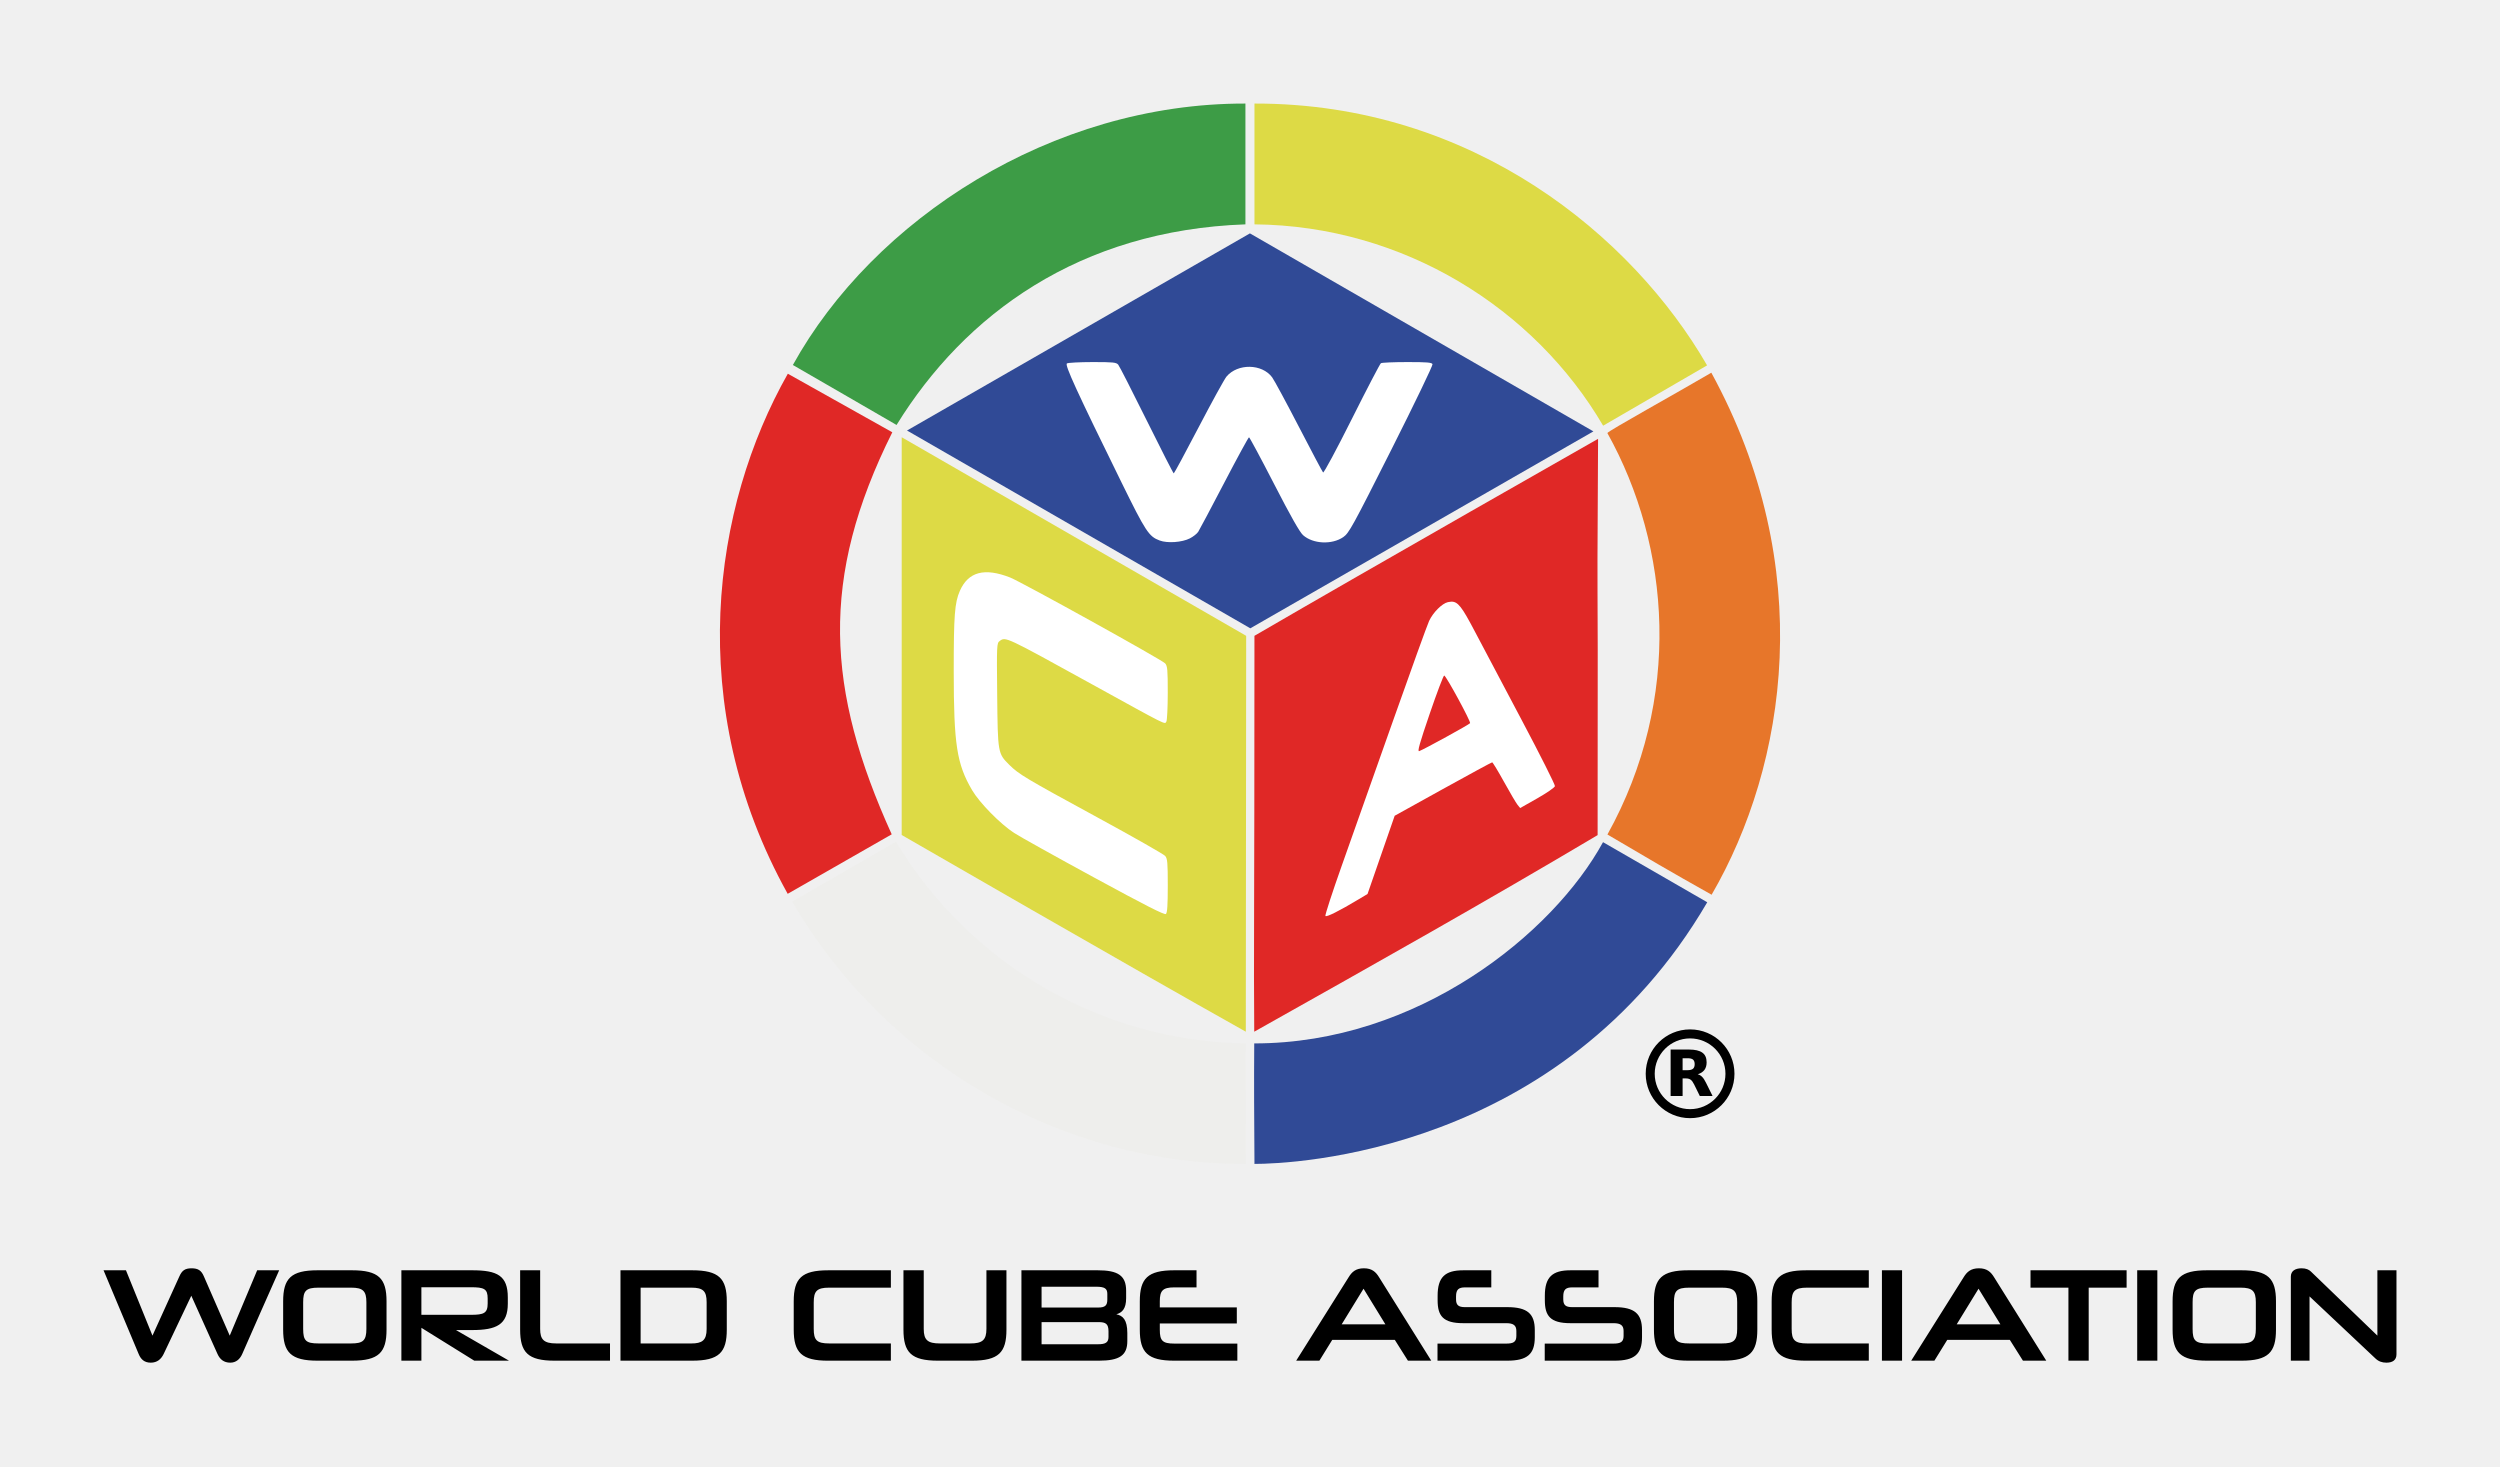
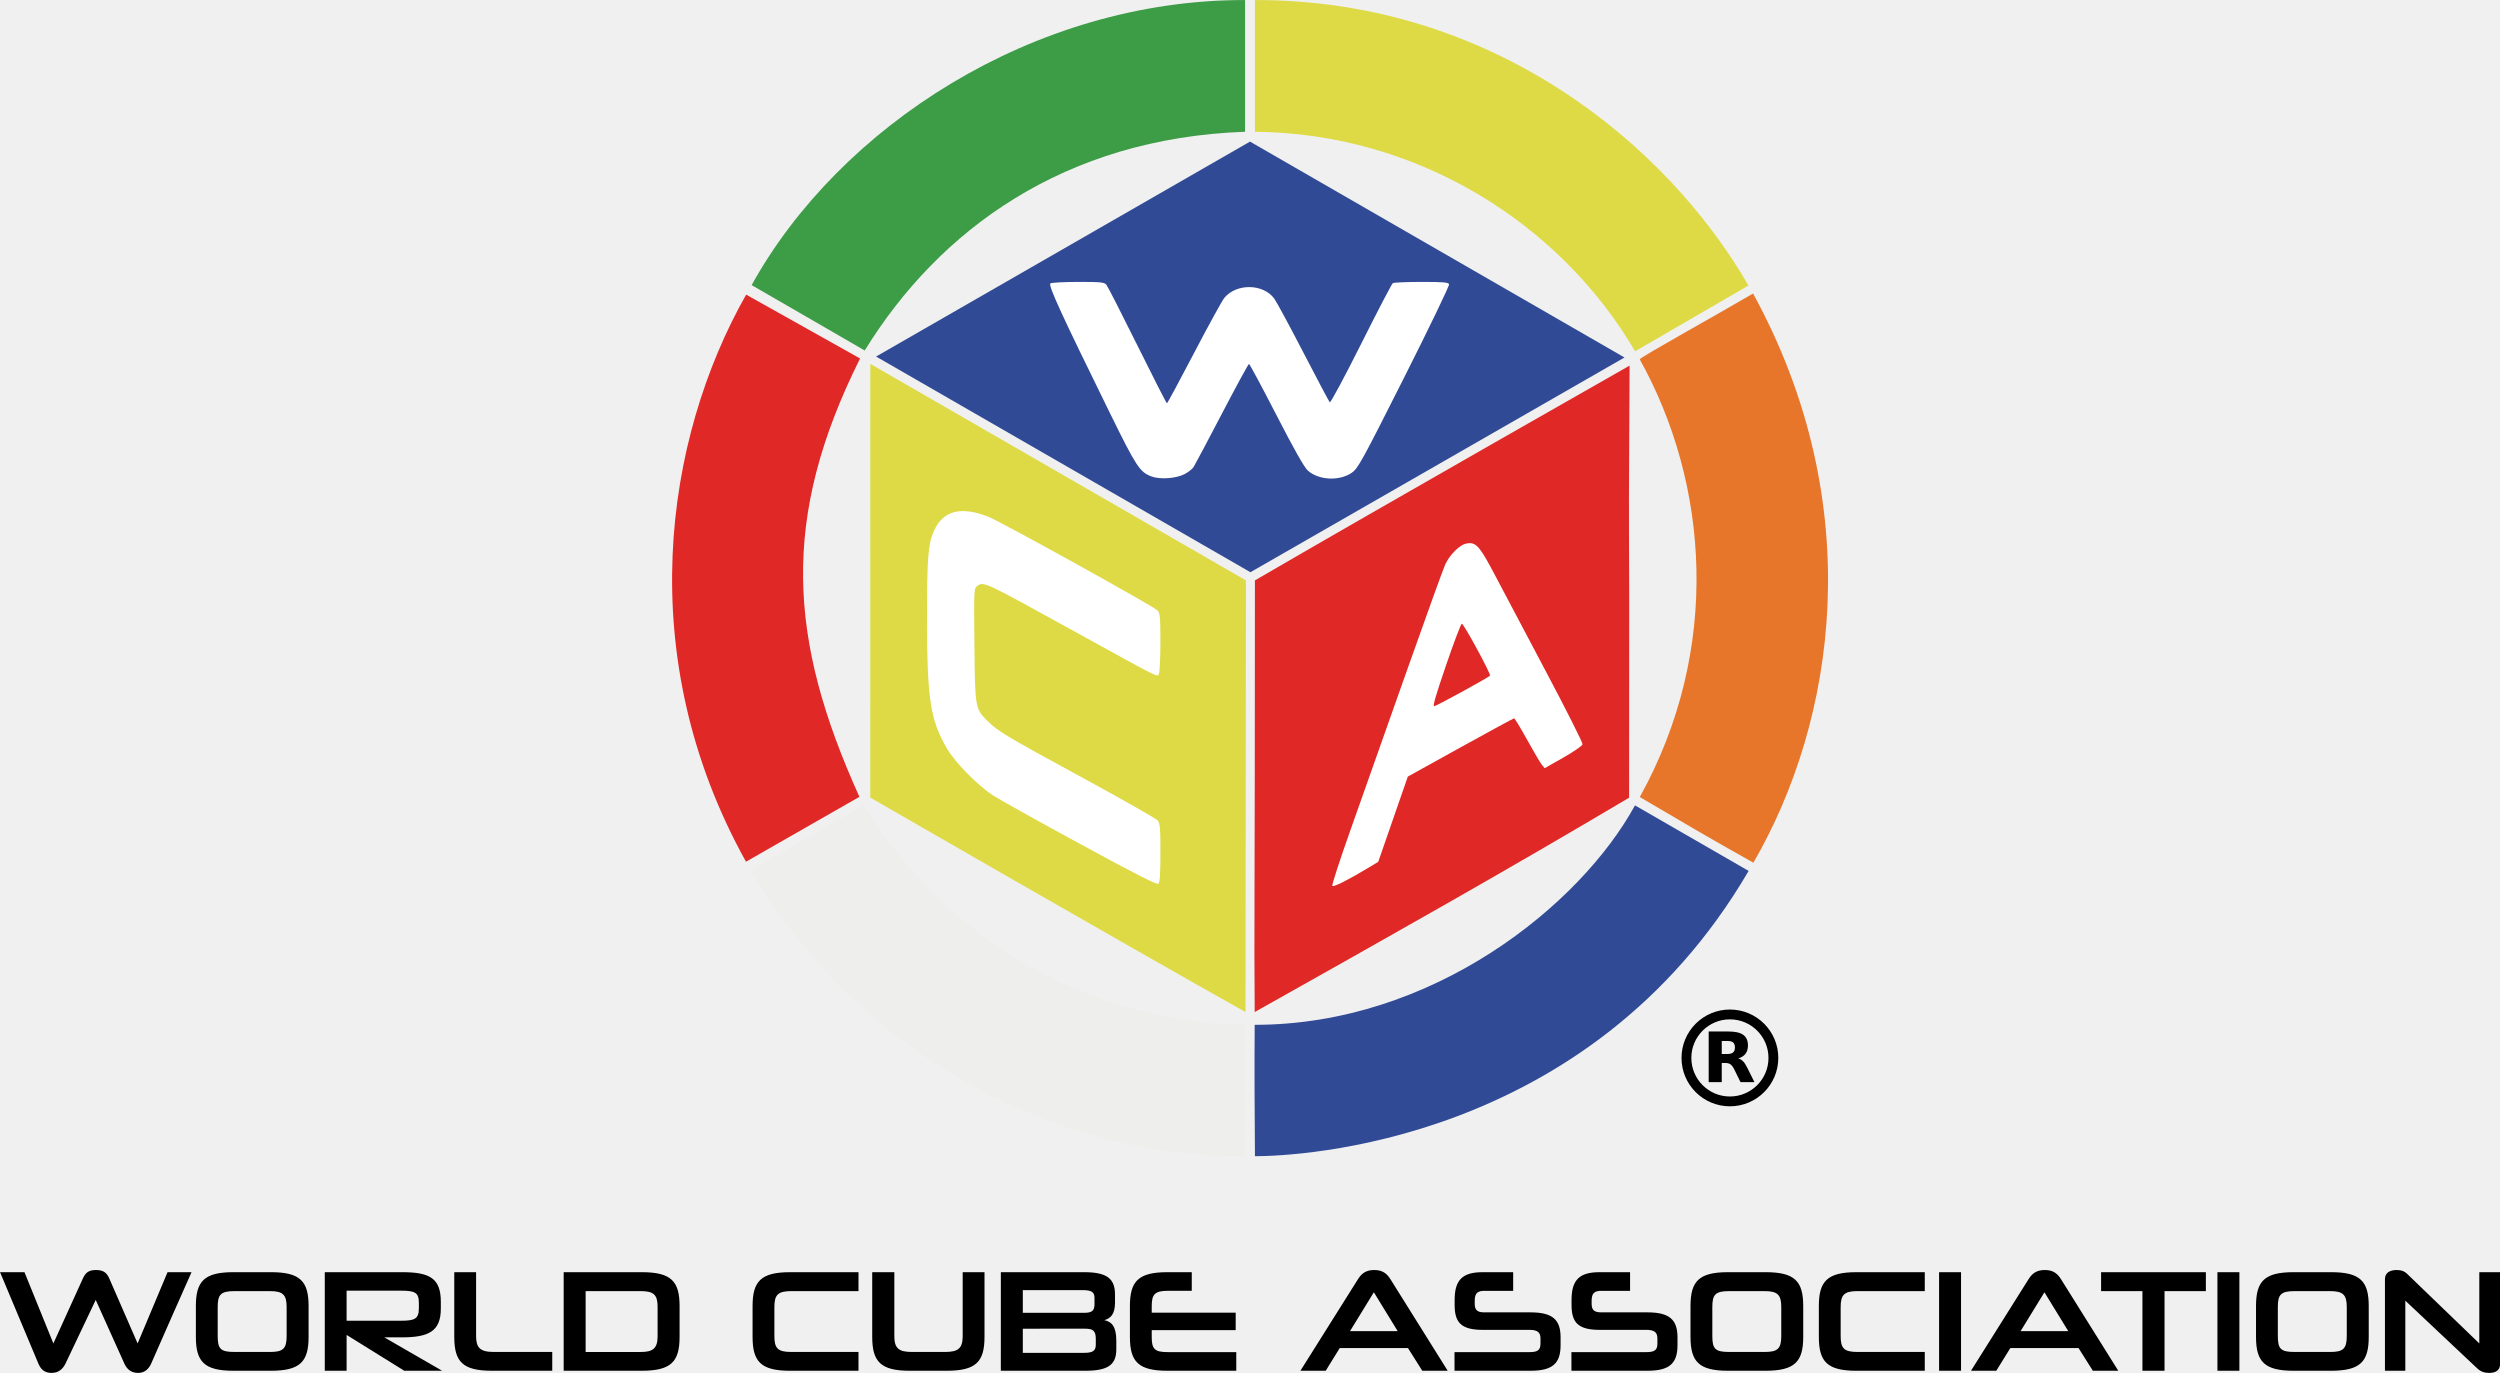
- <svg xmlns="http://www.w3.org/2000/svg" width="603.57" height="353.986" viewBox="0 0 201.19 117.995" version="1.1" id="svg1" xml:space="preserve">
+ <svg xmlns="http://www.w3.org/2000/svg" version="1.1" id="svg1" xml:space="preserve" viewBox="8.33 8.33 184.52 101.33">
  <defs id="defs1" />
  <g id="layer1" transform="translate(-7.738365,-7)">
    <g id="g3312" transform="matrix(0.166663,0,0,0.166663,19.23979,96.48471)">
      <g id="g4" transform="matrix(1.001856,0,0,1,-0.5171301,0)">
        <path style="fill:#ddda45;stroke-width:0.873" d="m 536.253,-428.589 c -0.021,-19.972 -0.023,-27.822 -5e-4,-58.33 105.406,-0.178 182.312,64.218 218.155,126.425 -45.15,26.27 -50.108,29.128 -50.108,29.128 -33.117,-56.639 -96.179,-96.546 -168.047,-97.223 z" id="path8" />
        <path style="fill:#ddda45;stroke-width:0.873" d="m 366.22,-133.728 0.015,-192.06 166.022,95.886 -0.179,191.156 C 476.517,-69.928 366.22,-133.728 366.22,-133.728 Z" id="path2730-7" />
        <path style="fill:#e7762a;stroke-width:0.873" d="m 706.371,-133.964 c 36.272,-65.476 30.508,-138.951 -0.03,-193.855 0.396,-1.032 33.463,-19.339 50.104,-29.137 51.219,93.815 36.52,189.217 0.142,252.073 -20.354,-11.427 -31.067,-17.784 -50.216,-29.081 z" id="path2726-5" />
        <path style="fill:#e02826;stroke-width:0.873" d="m 311.348,-356.462 50.352,28.277 c -35.185,70.658 -31.886,124.211 -0.287,194.132 l -50.135,28.724 c -50.425,-90.849 -36.123,-187.146 0.07,-251.133 z" id="path4" />
        <path style="fill:#e02826;stroke-width:0.873" d="m 536.242,-229.908 c 56.137,-32.739 165.617,-95.118 165.617,-95.118 -0.676,128.214 0.053,8.158 -0.218,191.352 -54.39,32.373 -105.233,61.003 -165.502,94.928 -0.315,-40.224 0.103,-46.619 0.103,-191.162 z" id="path2724-0" />
        <path style="fill:#3d9c46;stroke-width:0.873" d="m 313.773,-360.677 c 38.71,-70.102 124.625,-126.439 218.121,-126.241 v 58.33 c -79.93,2.845 -135.217,43.397 -168.143,96.873 -19.035,-11.012 -28.323,-16.475 -49.977,-28.962 z" id="path2722-4" />
        <path id="path2802-6" d="m 363.467,-130.49 c 36.872,61.387 101.902,96.577 168.558,97.4 l 0.052,58.184 C 444.561,25.63 359.247,-22.729 313.432,-101.575 Z" style="fill:#eeeeec;stroke-width:0.873" />
        <path style="fill:#304a96;stroke-width:0.873" d="m 368.784,-329.039 165.281,-95.19 165.544,95.606 -165.36,95.093 z" id="path5" />
        <path style="fill:#304a96;stroke-width:0.873" d="m 536.252,25.093 c -0.15,-22.247 -0.263,-38.397 -0.113,-58.184 78.824,0.022 144.072,-53.089 168.106,-97.179 21.654,12.497 29.748,17.204 50.235,29.023 C 683.821,20.035 554.379,25.093 536.252,25.093 Z" id="path2720-5" />
        <path style="fill:#ffffff;fill-opacity:1;stroke-width:0.873" d="m 494.472,-109.239 c 0,-11.246 -0.164,-13.101 -1.272,-14.394 -0.699,-0.816 -15.496,-9.238 -32.88,-18.716 -34.427,-18.769 -37.648,-20.694 -42.213,-25.236 -5.55,-5.522 -5.575,-5.664 -5.858,-33.805 -0.243,-24.175 -0.206,-24.977 1.188,-25.998 2.913,-2.133 2.422,-2.363 44.543,20.905 36.859,20.362 34.93,19.391 35.805,18.007 0.365,-0.577 0.668,-6.816 0.675,-13.866 0.011,-11.181 -0.151,-13.002 -1.261,-14.264 -1.482,-1.687 -69.352,-39.351 -74.692,-41.45 -12.363,-4.861 -20.158,-2.799 -24.23,6.409 -2.512,5.682 -2.979,11.788 -2.971,38.871 0.011,35.389 1.46,44.782 8.86,57.404 3.602,6.145 13.578,16.315 20.275,20.672 2.646,1.721 19.977,11.397 38.512,21.501 24.619,13.42 33.945,18.169 34.609,17.621 0.664,-0.549 0.908,-4.217 0.908,-13.66 z" id="path7" />
        <path style="fill:#ffffff;fill-opacity:1;stroke-width:0.873" d="m 505.1,-276.945 c 1.626,-0.829 3.445,-2.263 4.042,-3.185 0.597,-0.922 6.236,-11.568 12.531,-23.658 6.295,-12.089 11.673,-21.981 11.951,-21.981 0.278,0 5.725,10.165 12.104,22.59 7.967,15.517 12.334,23.243 13.95,24.675 4.823,4.276 13.933,4.702 19.408,0.907 2.718,-1.884 4.51,-5.152 23.164,-42.245 11.12,-22.112 20.041,-40.665 19.824,-41.231 -0.318,-0.828 -2.69,-1.026 -12.225,-1.017 -6.507,0.009 -12.2,0.251 -12.652,0.545 -0.452,0.294 -6.769,12.43 -14.038,26.97 -7.352,14.706 -13.489,26.152 -13.83,25.796 -0.338,-0.352 -5.596,-10.287 -11.685,-22.076 -6.089,-11.79 -11.883,-22.534 -12.876,-23.877 -4.878,-6.595 -16.588,-6.788 -21.987,-0.363 -0.983,1.169 -7.018,12.167 -13.413,24.438 -6.394,12.272 -11.802,22.316 -12.016,22.32 -0.215,0.009 -6.088,-11.519 -13.052,-25.607 -6.964,-14.088 -13.134,-26.186 -13.71,-26.886 -0.917,-1.113 -2.463,-1.27 -12.38,-1.26 -6.233,0.009 -11.791,0.302 -12.353,0.657 -1.12,0.709 4.584,13.165 26.312,57.463 11.69,23.832 13.178,26.099 18.406,28.046 3.752,1.397 10.749,0.905 14.525,-1.022 z" id="path6" />
        <path id="path2" style="fill:#ffffff;fill-opacity:1;stroke-width:0.873" d="m 631.02,-246.392 c -0.473,0.021 -0.975,0.098 -1.521,0.218 -2.823,0.62 -7.136,4.938 -9.08,9.086 -0.835,1.782 -8.73,23.677 -17.542,48.655 -8.812,24.978 -19.817,56.135 -24.455,69.239 -4.638,13.104 -8.23,24.153 -7.981,24.554 0.441,0.714 6.654,-2.399 15.952,-7.995 l 4.359,-2.623 6.538,-18.882 6.542,-18.879 23.234,-12.9 c 12.781,-7.094 23.47,-12.896 23.753,-12.896 0.283,0 2.865,4.263 5.737,9.475 2.872,5.212 5.792,10.179 6.487,11.037 l 1.262,1.562 8.268,-4.693 c 4.547,-2.582 8.37,-5.23 8.496,-5.887 0.126,-0.657 -7.094,-15.039 -16.044,-31.959 -8.95,-16.92 -19.159,-36.26 -22.689,-42.979 -6.077,-11.569 -8.004,-14.28 -11.317,-14.134 z m -3.312,35.65 c 1.024,0.328 12.917,22.287 12.466,23.016 -0.405,0.656 -22.034,12.56 -24.52,13.497 -0.982,0.37 0.129,-3.593 5.085,-18.122 3.489,-10.226 6.624,-18.501 6.968,-18.391 z" />
      </g>
      <g id="g1" transform="matrix(1.746326,0,0,1.746326,829.9883,-617.4558)">
        <g id="g2" transform="matrix(0.1245845,0,0,0.1245845,-46.75477,344.2134)">
          <g id="g3" transform="translate(-93.69652,-2082.586)">
            <circle cx="87.888" cy="2073.02" r="88.5" fill="none" stroke="#000000" stroke-width="20" id="circle1" />
            <path d="m 82.488,2065.02 c 5.5,0 9.5,-1.1 11.9,-3.2 2.4,-2 3.7,-5.4 3.7,-10.2 0,-4.7 -1.3,-8 -3.7,-10.1 -2.4,-2 -6.4,-3 -11.9,-3 h -11.2 v 26.5 h 11.2 m -11.2,18.3 v 39 H 44.688 v -103.1 h 40.6 c 13.6,0 23.5,2.3 29.8,6.9 6.4,4.5 9.5,11.7 9.5,21.6 0,6.8 -1.6,12.4 -4.9,16.8 -3.3,4.3 -8.2,7.6 -14.9,9.6 3.7,0.9 6.9,2.8 9.8,5.7 2.9,2.9 5.8,7.3 8.7,13.3 l 14.5,29.2 h -28.3 l -12.6,-25.6 c -2.5,-5.1 -5.1,-8.7 -7.7,-10.5 -2.6,-1.9 -6.1,-2.9 -10.4,-2.9 h -7.5" id="path1" />
          </g>
        </g>
      </g>
    </g>
    <path style="font-size:10.667px;font-family:Neuropolitical;-inkscape-font-specification:Neuropolitical;text-align:center;text-anchor:middle;stroke-width:1.3;stroke-linejoin:round" d="m 25.245,115.969 c 0.192,0.427 0.512,0.693 1.024,0.693 0.469,0 0.779,-0.288 0.96,-0.693 0.469,-1.099 2.485,-5.632 2.976,-6.741 h -1.771 l -2.208,5.259 -2.08,-4.768 c -0.203,-0.48 -0.469,-0.651 -0.992,-0.651 -0.523,0 -0.768,0.171 -0.981,0.651 l -2.165,4.768 -2.133,-5.259 h -1.803 l 2.827,6.741 c 0.171,0.416 0.448,0.693 0.971,0.693 0.512,0 0.832,-0.277 1.035,-0.693 l 2.229,-4.693 z m 10.816,0.533 c 2.155,0 2.784,-0.661 2.784,-2.496 v -2.283 c 0,-1.835 -0.629,-2.496 -2.784,-2.496 h -2.763 c -2.144,0 -2.773,0.661 -2.773,2.496 v 2.283 c 0,1.835 0.629,2.496 2.773,2.496 z m 1.163,-2.56 c 0,0.949 -0.277,1.173 -1.227,1.173 h -2.624 c -1.024,0 -1.237,-0.224 -1.237,-1.173 v -2.144 c 0,-0.907 0.213,-1.173 1.237,-1.173 h 2.624 c 0.949,0 1.227,0.267 1.227,1.173 z m 11.477,2.56 -4.267,-2.464 h 1.28 c 1.984,0 2.891,-0.437 2.891,-2.123 v -0.501 c 0,-1.749 -0.832,-2.187 -2.869,-2.187 H 40.04 v 7.275 h 1.611 v -2.645 l 4.256,2.645 z m -1.717,-4.608 c 0,0.789 -0.309,0.917 -1.355,0.917 h -3.979 v -2.219 h 3.979 c 1.067,0 1.355,0.128 1.355,0.907 z m 9.845,4.608 v -1.387 H 52.509 c -1.024,0 -1.301,-0.331 -1.301,-1.173 v -4.715 h -1.611 v 4.779 c 0,1.835 0.629,2.496 2.773,2.496 z m 6.603,0 c 2.165,0 2.795,-0.661 2.795,-2.496 v -2.283 c 0,-1.835 -0.629,-2.496 -2.795,-2.496 h -5.76 v 7.275 z m 1.173,-2.549 c 0,0.917 -0.363,1.163 -1.237,1.163 h -4.075 v -4.491 h 4.075 c 0.96,0 1.237,0.277 1.237,1.173 z m 14.827,2.549 v -1.387 h -4.96 c -1.003,0 -1.248,-0.267 -1.248,-1.173 v -2.133 c 0,-0.896 0.245,-1.184 1.237,-1.184 h 4.971 v -1.397 h -5.045 c -2.144,0 -2.773,0.661 -2.773,2.496 v 2.283 c 0,1.835 0.629,2.496 2.773,2.496 z m 6.517,0 c 2.155,0 2.784,-0.661 2.784,-2.496 v -4.779 h -1.611 v 4.715 c 0,0.907 -0.331,1.173 -1.301,1.173 h -2.443 c -0.971,0 -1.301,-0.267 -1.301,-1.163 v -4.725 H 80.445 v 4.779 c 0,1.835 0.629,2.496 2.773,2.496 z m 3.989,0 h 6.24 c 1.653,0 2.283,-0.427 2.283,-1.579 v -0.64 c 0,-1.077 -0.363,-1.408 -0.885,-1.515 0.459,-0.128 0.789,-0.437 0.789,-1.291 v -0.597 c 0,-1.216 -0.64,-1.653 -2.293,-1.653 h -6.133 z m 6.208,-3.104 c 0.587,0 0.8,0.149 0.8,0.747 v 0.448 c 0,0.448 -0.245,0.587 -0.853,0.587 h -4.533 v -1.781 z M 95.944,110.55 c 0.683,0 0.907,0.139 0.907,0.576 v 0.459 c 0,0.48 -0.181,0.64 -0.747,0.64 h -4.544 v -1.675 z m 11.371,5.952 v -1.376 h -5.077 c -0.949,0 -1.163,-0.235 -1.163,-1.109 v -0.512 h 6.197 v -1.291 h -6.197 v -0.491 c 0,-0.843 0.224,-1.12 1.163,-1.12 h 1.792 v -1.376 h -1.792 c -2.144,0 -2.773,0.661 -2.773,2.496 v 2.283 c 0,1.835 0.629,2.496 2.773,2.496 z m 13.728,0 h 1.877 l -4.203,-6.72 c -0.256,-0.416 -0.565,-0.715 -1.216,-0.715 -0.661,0 -0.971,0.299 -1.227,0.715 l -4.224,6.72 h 1.867 l 1.035,-1.675 h 5.035 z m -3.573,-5.792 1.76,2.869 h -3.52 z m 11.563,5.792 c 1.621,0 2.219,-0.533 2.219,-1.888 v -0.576 c 0,-1.312 -0.597,-1.845 -2.219,-1.845 h -3.403 c -0.523,0 -0.715,-0.171 -0.715,-0.629 v -0.235 c 0,-0.576 0.235,-0.725 0.725,-0.725 h 2.112 v -1.376 h -2.261 c -1.461,0 -2.059,0.555 -2.059,2.048 v 0.363 c 0,1.248 0.427,1.845 2.059,1.845 h 3.467 c 0.565,0 0.811,0.171 0.811,0.629 v 0.395 c 0,0.491 -0.245,0.619 -0.821,0.619 h -5.525 v 1.376 z m 8.629,0 c 1.621,0 2.219,-0.533 2.219,-1.888 v -0.576 c 0,-1.312 -0.597,-1.845 -2.219,-1.845 h -3.403 c -0.523,0 -0.715,-0.171 -0.715,-0.629 v -0.235 c 0,-0.576 0.235,-0.725 0.725,-0.725 h 2.112 v -1.376 h -2.261 c -1.461,0 -2.059,0.555 -2.059,2.048 v 0.363 c 0,1.248 0.427,1.845 2.059,1.845 h 3.467 c 0.565,0 0.811,0.171 0.811,0.629 v 0.395 c 0,0.491 -0.245,0.619 -0.821,0.619 h -5.525 v 1.376 z m 8.715,0 c 2.155,0 2.784,-0.661 2.784,-2.496 v -2.283 c 0,-1.835 -0.629,-2.496 -2.784,-2.496 h -2.763 c -2.144,0 -2.773,0.661 -2.773,2.496 v 2.283 c 0,1.835 0.629,2.496 2.773,2.496 z m 1.163,-2.56 c 0,0.949 -0.277,1.173 -1.227,1.173 h -2.624 c -1.024,0 -1.237,-0.224 -1.237,-1.173 v -2.144 c 0,-0.907 0.213,-1.173 1.237,-1.173 h 2.624 c 0.949,0 1.227,0.267 1.227,1.173 z m 10.592,2.56 v -1.387 h -4.96 c -1.003,0 -1.248,-0.267 -1.248,-1.173 v -2.133 c 0,-0.896 0.245,-1.184 1.237,-1.184 h 4.971 v -1.397 h -5.045 c -2.144,0 -2.773,0.661 -2.773,2.496 v 2.283 c 0,1.835 0.629,2.496 2.773,2.496 z m 2.677,0 v -7.275 h -1.621 v 7.275 z m 9.728,0 h 1.877 l -4.203,-6.72 c -0.256,-0.416 -0.565,-0.715 -1.216,-0.715 -0.661,0 -0.971,0.299 -1.227,0.715 l -4.224,6.72 h 1.867 l 1.035,-1.675 h 5.035 z m -3.573,-5.792 1.76,2.869 h -3.52 z m 8.864,5.792 v -5.877 h 3.051 v -1.397 h -7.733 v 1.397 h 3.051 v 5.877 z m 5.525,0 v -7.275 h -1.621 v 7.275 z m 6.763,0 c 2.155,0 2.784,-0.661 2.784,-2.496 v -2.283 c 0,-1.835 -0.629,-2.496 -2.784,-2.496 h -2.763 c -2.144,0 -2.773,0.661 -2.773,2.496 v 2.283 c 0,1.835 0.629,2.496 2.773,2.496 z m 1.163,-2.56 c 0,0.949 -0.277,1.173 -1.227,1.173 h -2.624 c -1.024,0 -1.237,-0.224 -1.237,-1.173 v -2.144 c 0,-0.907 0.213,-1.173 1.237,-1.173 h 2.624 c 0.949,0 1.227,0.267 1.227,1.173 z m 10.507,2.72 c 0.48,0 0.811,-0.192 0.811,-0.672 v -6.763 h -1.536 v 5.259 l -5.344,-5.152 c -0.16,-0.16 -0.395,-0.267 -0.757,-0.267 -0.512,0 -0.864,0.213 -0.864,0.672 v 6.763 h 1.504 v -5.173 l 5.301,4.992 c 0.256,0.245 0.544,0.341 0.885,0.341 z" id="text1" aria-label="WORLD CUBE ASSOCIATION" />
  </g>
</svg>
